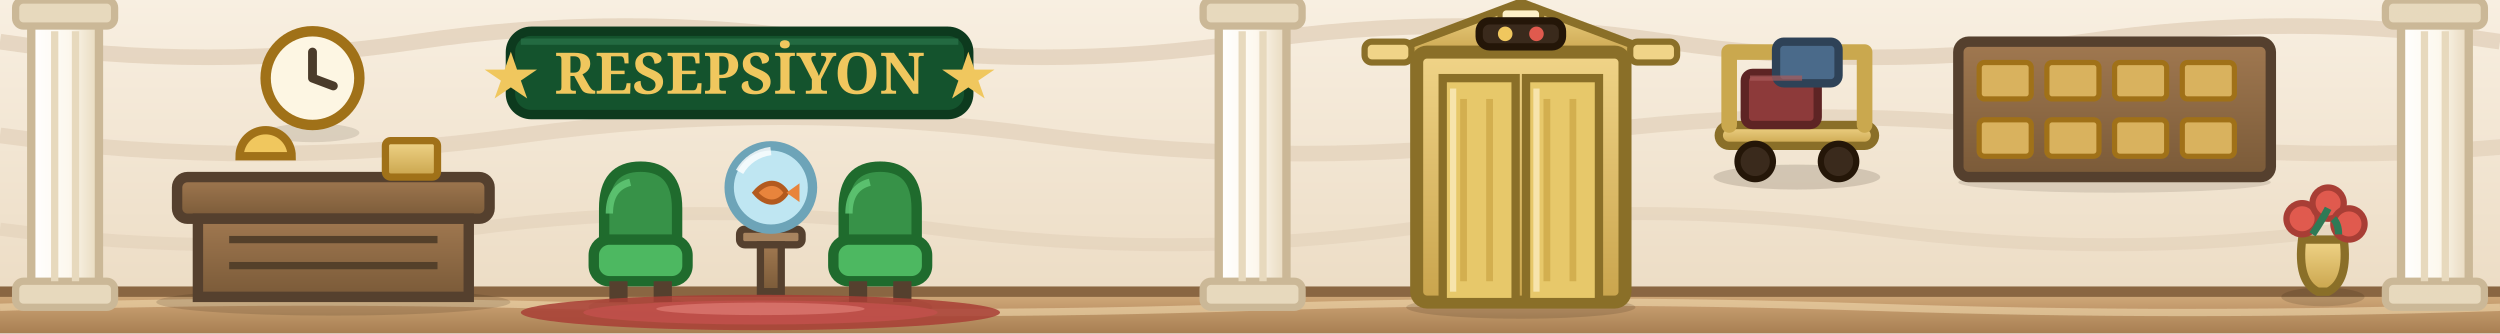
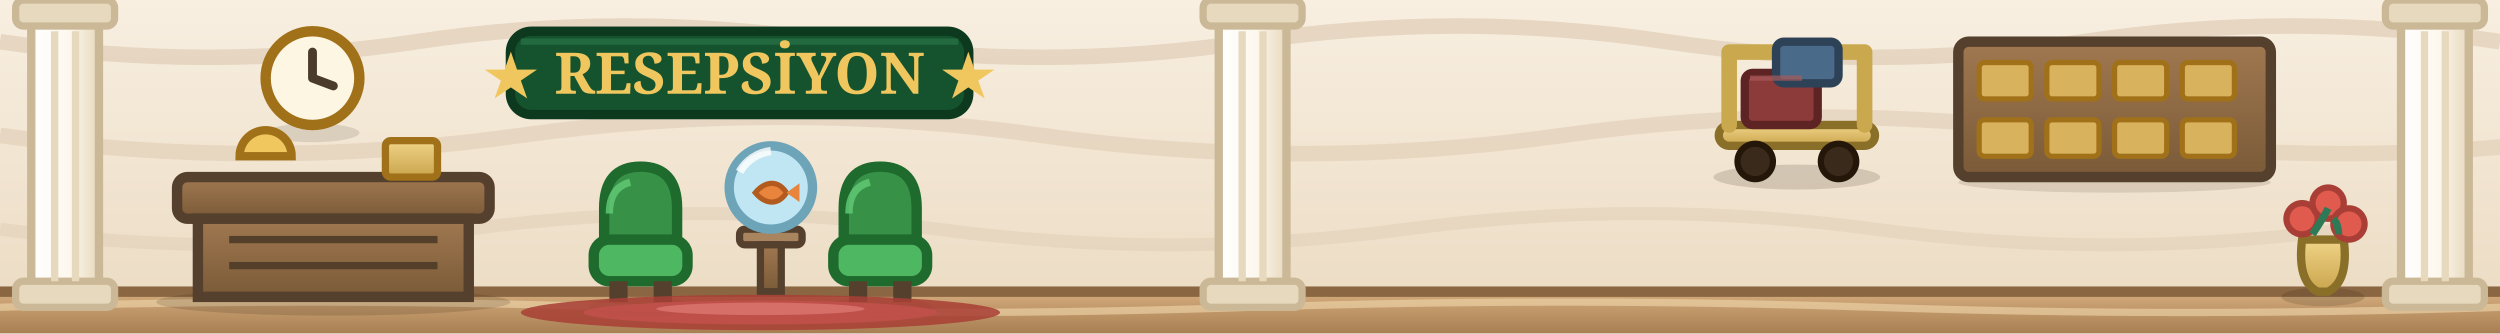
<svg xmlns="http://www.w3.org/2000/svg" width="480" height="64" viewBox="0 0 480 64">
  <defs>
    <linearGradient id="lb_wall" x1="0" y1="0" x2="0" y2="1">
      <stop offset="0%" stop-color="#f8efe1" />
      <stop offset="100%" stop-color="#ecdcc4" />
    </linearGradient>
    <linearGradient id="lb_floor" x1="0" y1="0" x2="0" y2="1">
      <stop offset="0%" stop-color="#d3ab7c" />
      <stop offset="100%" stop-color="#a87f52" />
    </linearGradient>
    <linearGradient id="lb_wood" x1="0" y1="0" x2="0" y2="1">
      <stop offset="0%" stop-color="#a07850" />
      <stop offset="100%" stop-color="#7a5a38" />
    </linearGradient>
    <linearGradient id="lb_gold" x1="0" y1="0" x2="0" y2="1">
      <stop offset="0%" stop-color="#f0d488" />
      <stop offset="100%" stop-color="#c9a44c" />
    </linearGradient>
    <linearGradient id="lb_marble_col" x1="0" y1="0" x2="1" y2="0">
      <stop offset="0%" stop-color="#ffffff" />
      <stop offset="55%" stop-color="#fdf8ee" />
      <stop offset="100%" stop-color="#e7d9bd" />
    </linearGradient>
  </defs>
  <rect x="0" y="0" width="480" height="58" fill="url(#lb_wall)" />
  <path d="M 0 8 q 40 6 80 0 t 80 0 t 80 0 t 80 0 t 80 0 t 80 0" fill="none" stroke="#e0cdb6" stroke-width="3" opacity="0.7" />
  <path d="M 0 26 q 50 7 100 0 t 100 0 t 100 0 t 100 0 t 100 0" fill="none" stroke="#e0cdb6" stroke-width="3" opacity="0.6" />
  <path d="M 0 44 q 45 6 90 0 t 90 0 t 90 0 t 90 0 t 90 0" fill="none" stroke="#e0cdb6" stroke-width="2.5" opacity="0.5" />
  <rect x="0" y="56" width="480" height="8" fill="url(#lb_floor)" />
  <rect x="0" y="55" width="480" height="2" fill="#8a6642" />
  <path d="M 0 59 q 60 -2 120 0 t 120 0 t 120 0 t 120 0" fill="none" stroke="#f0d8ae" stroke-width="1.4" opacity="0.6" />
  <g>
    <rect x="6" y="2" width="13" height="56" fill="url(#lb_marble_col)" stroke="#cbb897" stroke-width="1.6" />
    <rect x="3" y="0" width="19" height="5" rx="1.5" fill="#e7d9bd" stroke="#cbb897" stroke-width="1.4" />
    <rect x="3" y="54" width="19" height="5" rx="1.5" fill="#e7d9bd" stroke="#cbb897" stroke-width="1.4" />
    <path d="M 10.5 6 v 48 M 14.5 6 v 48" stroke="#e7d9bd" stroke-width="1.4" />
  </g>
  <g>
    <rect x="234" y="2" width="13" height="56" fill="url(#lb_marble_col)" stroke="#cbb897" stroke-width="1.6" />
    <rect x="231" y="0" width="19" height="5" rx="1.5" fill="#e7d9bd" stroke="#cbb897" stroke-width="1.4" />
    <rect x="231" y="54" width="19" height="5" rx="1.5" fill="#e7d9bd" stroke="#cbb897" stroke-width="1.4" />
    <path d="M 238.5 6 v 48 M 242.5 6 v 48" stroke="#e7d9bd" stroke-width="1.4" />
  </g>
  <g>
    <rect x="461" y="2" width="13" height="56" fill="url(#lb_marble_col)" stroke="#cbb897" stroke-width="1.6" />
    <rect x="458" y="0" width="19" height="5" rx="1.5" fill="#e7d9bd" stroke="#cbb897" stroke-width="1.4" />
    <rect x="458" y="54" width="19" height="5" rx="1.5" fill="#e7d9bd" stroke="#cbb897" stroke-width="1.4" />
    <path d="M 465.5 6 v 48 M 469.5 6 v 48" stroke="#e7d9bd" stroke-width="1.4" />
  </g>
  <ellipse cx="60" cy="25.5" rx="9" ry="1.8" fill="#241608" opacity="0.12" />
  <circle cx="60" cy="15" r="9" fill="#fdf6e3" stroke="#a07118" stroke-width="2" />
  <path d="M 60 15 L 60 10 M 60 15 L 64 16.5" stroke="#4a3b2a" stroke-width="1.7" stroke-linecap="round" />
  <rect x="98" y="6" width="88" height="16" rx="4" fill="#14532d" stroke="#0d3a1e" stroke-width="1.8" />
  <path d="M 100 8 h 84" stroke="#2d7a4f" stroke-width="1.2" opacity="0.6" />
  <text x="142" y="18" font-family="Georgia, serif" font-size="11" fill="#f0c75e" text-anchor="middle" font-weight="bold">★ RESEPSİYON ★</text>
  <ellipse cx="64" cy="58" rx="34" ry="2.6" fill="#241608" opacity="0.15" />
  <rect x="34" y="34" width="60" height="8" rx="2" fill="url(#lb_wood)" stroke="#55402e" stroke-width="2" />
  <rect x="38" y="42" width="52" height="15" fill="url(#lb_wood)" stroke="#55402e" stroke-width="2" />
  <path d="M 44 46 h 40 M 44 51 h 40" stroke="#54402a" stroke-width="1.4" />
  <rect x="74" y="27" width="10" height="7" rx="1" fill="url(#lb_gold)" stroke="#a07118" stroke-width="1.4" />
  <path d="M 46 30 a 5 5 0 0 1 10 0 z" fill="#f0c75e" stroke="#a07118" stroke-width="1.6" />
  <ellipse cx="123" cy="59" rx="10" ry="2" fill="#241608" opacity="0.15" />
  <g>
    <path d="M 116 40 q 0 -8 7 -8 q 7 0 7 8 l 0 12 l -14 0 Z" fill="#379248" stroke="#1f6b2d" stroke-width="2" />
    <rect x="114" y="46" width="18" height="8" rx="3" fill="#4db861" stroke="#1f6b2d" stroke-width="2" />
    <path d="M 117 41 q 0 -5 4 -6" fill="none" stroke="#63cc78" stroke-width="1.4" opacity="0.8" />
    <rect x="117" y="54" width="3.5" height="4" fill="#55402e" />
    <rect x="125.5" y="54" width="3.5" height="4" fill="#55402e" />
  </g>
  <ellipse cx="169" cy="59" rx="10" ry="2" fill="#241608" opacity="0.15" />
  <g>
    <path d="M 162 40 q 0 -8 7 -8 q 7 0 7 8 l 0 12 l -14 0 Z" fill="#379248" stroke="#1f6b2d" stroke-width="2" />
    <rect x="160" y="46" width="18" height="8" rx="3" fill="#4db861" stroke="#1f6b2d" stroke-width="2" />
    <path d="M 163 41 q 0 -5 4 -6" fill="none" stroke="#63cc78" stroke-width="1.4" opacity="0.8" />
    <rect x="163" y="54" width="3.5" height="4" fill="#55402e" />
    <rect x="171.5" y="54" width="3.5" height="4" fill="#55402e" />
  </g>
  <rect x="142" y="44" width="12" height="3" rx="1" fill="#a8845f" stroke="#55402e" stroke-width="1.4" />
  <rect x="146" y="47" width="4" height="9" fill="url(#lb_wood)" stroke="#55402e" stroke-width="1.4" />
  <circle cx="148" cy="36" r="8" fill="#bfe6f2" stroke="#6da4b8" stroke-width="1.8" />
  <path d="M 142 33 a 8 8 0 0 1 6 -4" fill="none" stroke="#ffffff" stroke-width="1.6" opacity="0.8" />
  <path d="M 145 37 c 2 -2.4 4.5 -2.4 6 0 c -1.5 2.4 -4 2.4 -6 0 Z" fill="#e8843c" stroke="#b35a1e" stroke-width="1" />
  <path d="M 151 37 l 2.5 -1.8 l 0 3.6 Z" fill="#e8843c" />
  <ellipse cx="146" cy="60" rx="46" ry="3.4" fill="#a83e35" opacity="0.85" />
  <ellipse cx="146" cy="60" rx="34" ry="2.3" fill="#c0504a" opacity="0.9" />
  <ellipse cx="146" cy="59.3" rx="20" ry="1.2" fill="#e5847c" opacity="0.6" />
-   <path d="M 264 11 L 292 0.5 L 320 11 Z" fill="url(#lb_gold)" stroke="#8a6f28" stroke-width="1.6" stroke-linejoin="round" />
-   <rect x="262" y="8" width="9" height="4" rx="1.4" fill="#f0d488" stroke="#8a6f28" stroke-width="1.2" />
-   <rect x="313" y="8" width="9" height="4" rx="1.4" fill="#f0d488" stroke="#8a6f28" stroke-width="1.2" />
-   <rect x="288" y="1.5" width="8" height="6" rx="1.2" fill="#fdf0c8" stroke="#8a6f28" stroke-width="1" />
-   <ellipse cx="292" cy="59" rx="22" ry="2.2" fill="#241608" opacity="0.15" />
-   <rect x="272" y="10" width="40" height="48" rx="2" fill="url(#lb_gold)" stroke="#8a6f28" stroke-width="2.5" />
-   <rect x="277" y="15" width="14" height="43" fill="#e7c86a" stroke="#8a6f28" stroke-width="1.6" />
-   <rect x="293" y="15" width="14" height="43" fill="#e7c86a" stroke="#8a6f28" stroke-width="1.6" />
-   <path d="M 279 17 L 279 56" stroke="#fdf0c8" stroke-width="1.2" opacity="0.7" />
-   <path d="M 295 17 L 295 56" stroke="#fdf0c8" stroke-width="1.2" opacity="0.7" />
-   <path d="M 281 19 v 35 M 286 19 v 35 M 297 19 v 35 M 302 19 v 35" stroke="#d3af4f" stroke-width="1.3" />
-   <rect x="284" y="4" width="16" height="5" rx="2" fill="#3a2a1c" stroke="#241608" stroke-width="1.4" />
-   <circle cx="289" cy="6.5" r="1.4" fill="#f0c75e" />
-   <circle cx="295" cy="6.5" r="1.4" fill="#e05a4e" />
  <ellipse cx="345" cy="34" rx="16" ry="2.4" fill="#241608" opacity="0.15" />
  <rect x="330" y="24" width="30" height="4" rx="2" fill="url(#lb_gold)" stroke="#8a6f28" stroke-width="1.6" />
  <path d="M 332 24 v -14 M 358 24 v -14 M 332 10 h 26" fill="none" stroke="#caa84e" stroke-width="3" stroke-linecap="round" />
  <circle cx="337" cy="31" r="3.4" fill="#3a2a1c" stroke="#241608" stroke-width="1.2" />
  <circle cx="353" cy="31" r="3.4" fill="#3a2a1c" stroke="#241608" stroke-width="1.2" />
  <rect x="335" y="14" width="14" height="10" rx="1.5" fill="#8d3a3a" stroke="#5e2424" stroke-width="1.6" />
  <rect x="341" y="8" width="12" height="8" rx="1.5" fill="#4a6a8a" stroke="#2e4257" stroke-width="1.6" />
  <path d="M 336 15 l 10 0" stroke="#a85a5a" stroke-width="1" opacity="0.7" />
  <ellipse cx="406" cy="35" rx="30" ry="2" fill="#241608" opacity="0.12" />
  <rect x="376" y="8" width="60" height="26" rx="2" fill="url(#lb_wood)" stroke="#55402e" stroke-width="2" />
  <g fill="#d9b25e" stroke="#a07118" stroke-width="1">
    <rect x="380" y="12" width="10" height="7" rx="1" />
    <rect x="393" y="12" width="10" height="7" rx="1" />
    <rect x="406" y="12" width="10" height="7" rx="1" />
    <rect x="419" y="12" width="10" height="7" rx="1" />
    <rect x="380" y="23" width="10" height="7" rx="1" />
    <rect x="393" y="23" width="10" height="7" rx="1" />
    <rect x="406" y="23" width="10" height="7" rx="1" />
    <rect x="419" y="23" width="10" height="7" rx="1" />
  </g>
  <ellipse cx="446" cy="57" rx="8" ry="1.8" fill="#241608" opacity="0.15" />
  <path d="M 442 46 q -1 8 3 10 l 2 0 q 4 -2 3 -10 Z" fill="url(#lb_gold)" stroke="#8a6f28" stroke-width="1.6" />
  <circle cx="442" cy="42" r="3" fill="#e05a4e" stroke="#a83e35" stroke-width="1.2" />
  <circle cx="447" cy="39" r="3" fill="#e05a4e" stroke="#a83e35" stroke-width="1.2" />
  <circle cx="451" cy="43" r="3" fill="#e05a4e" stroke="#a83e35" stroke-width="1.2" />
  <path d="M 444 45 q 2 -3 3 -5 M 449 45 q 0 -2 -1 -3" stroke="#2f7a56" stroke-width="1.4" fill="none" />
</svg>
